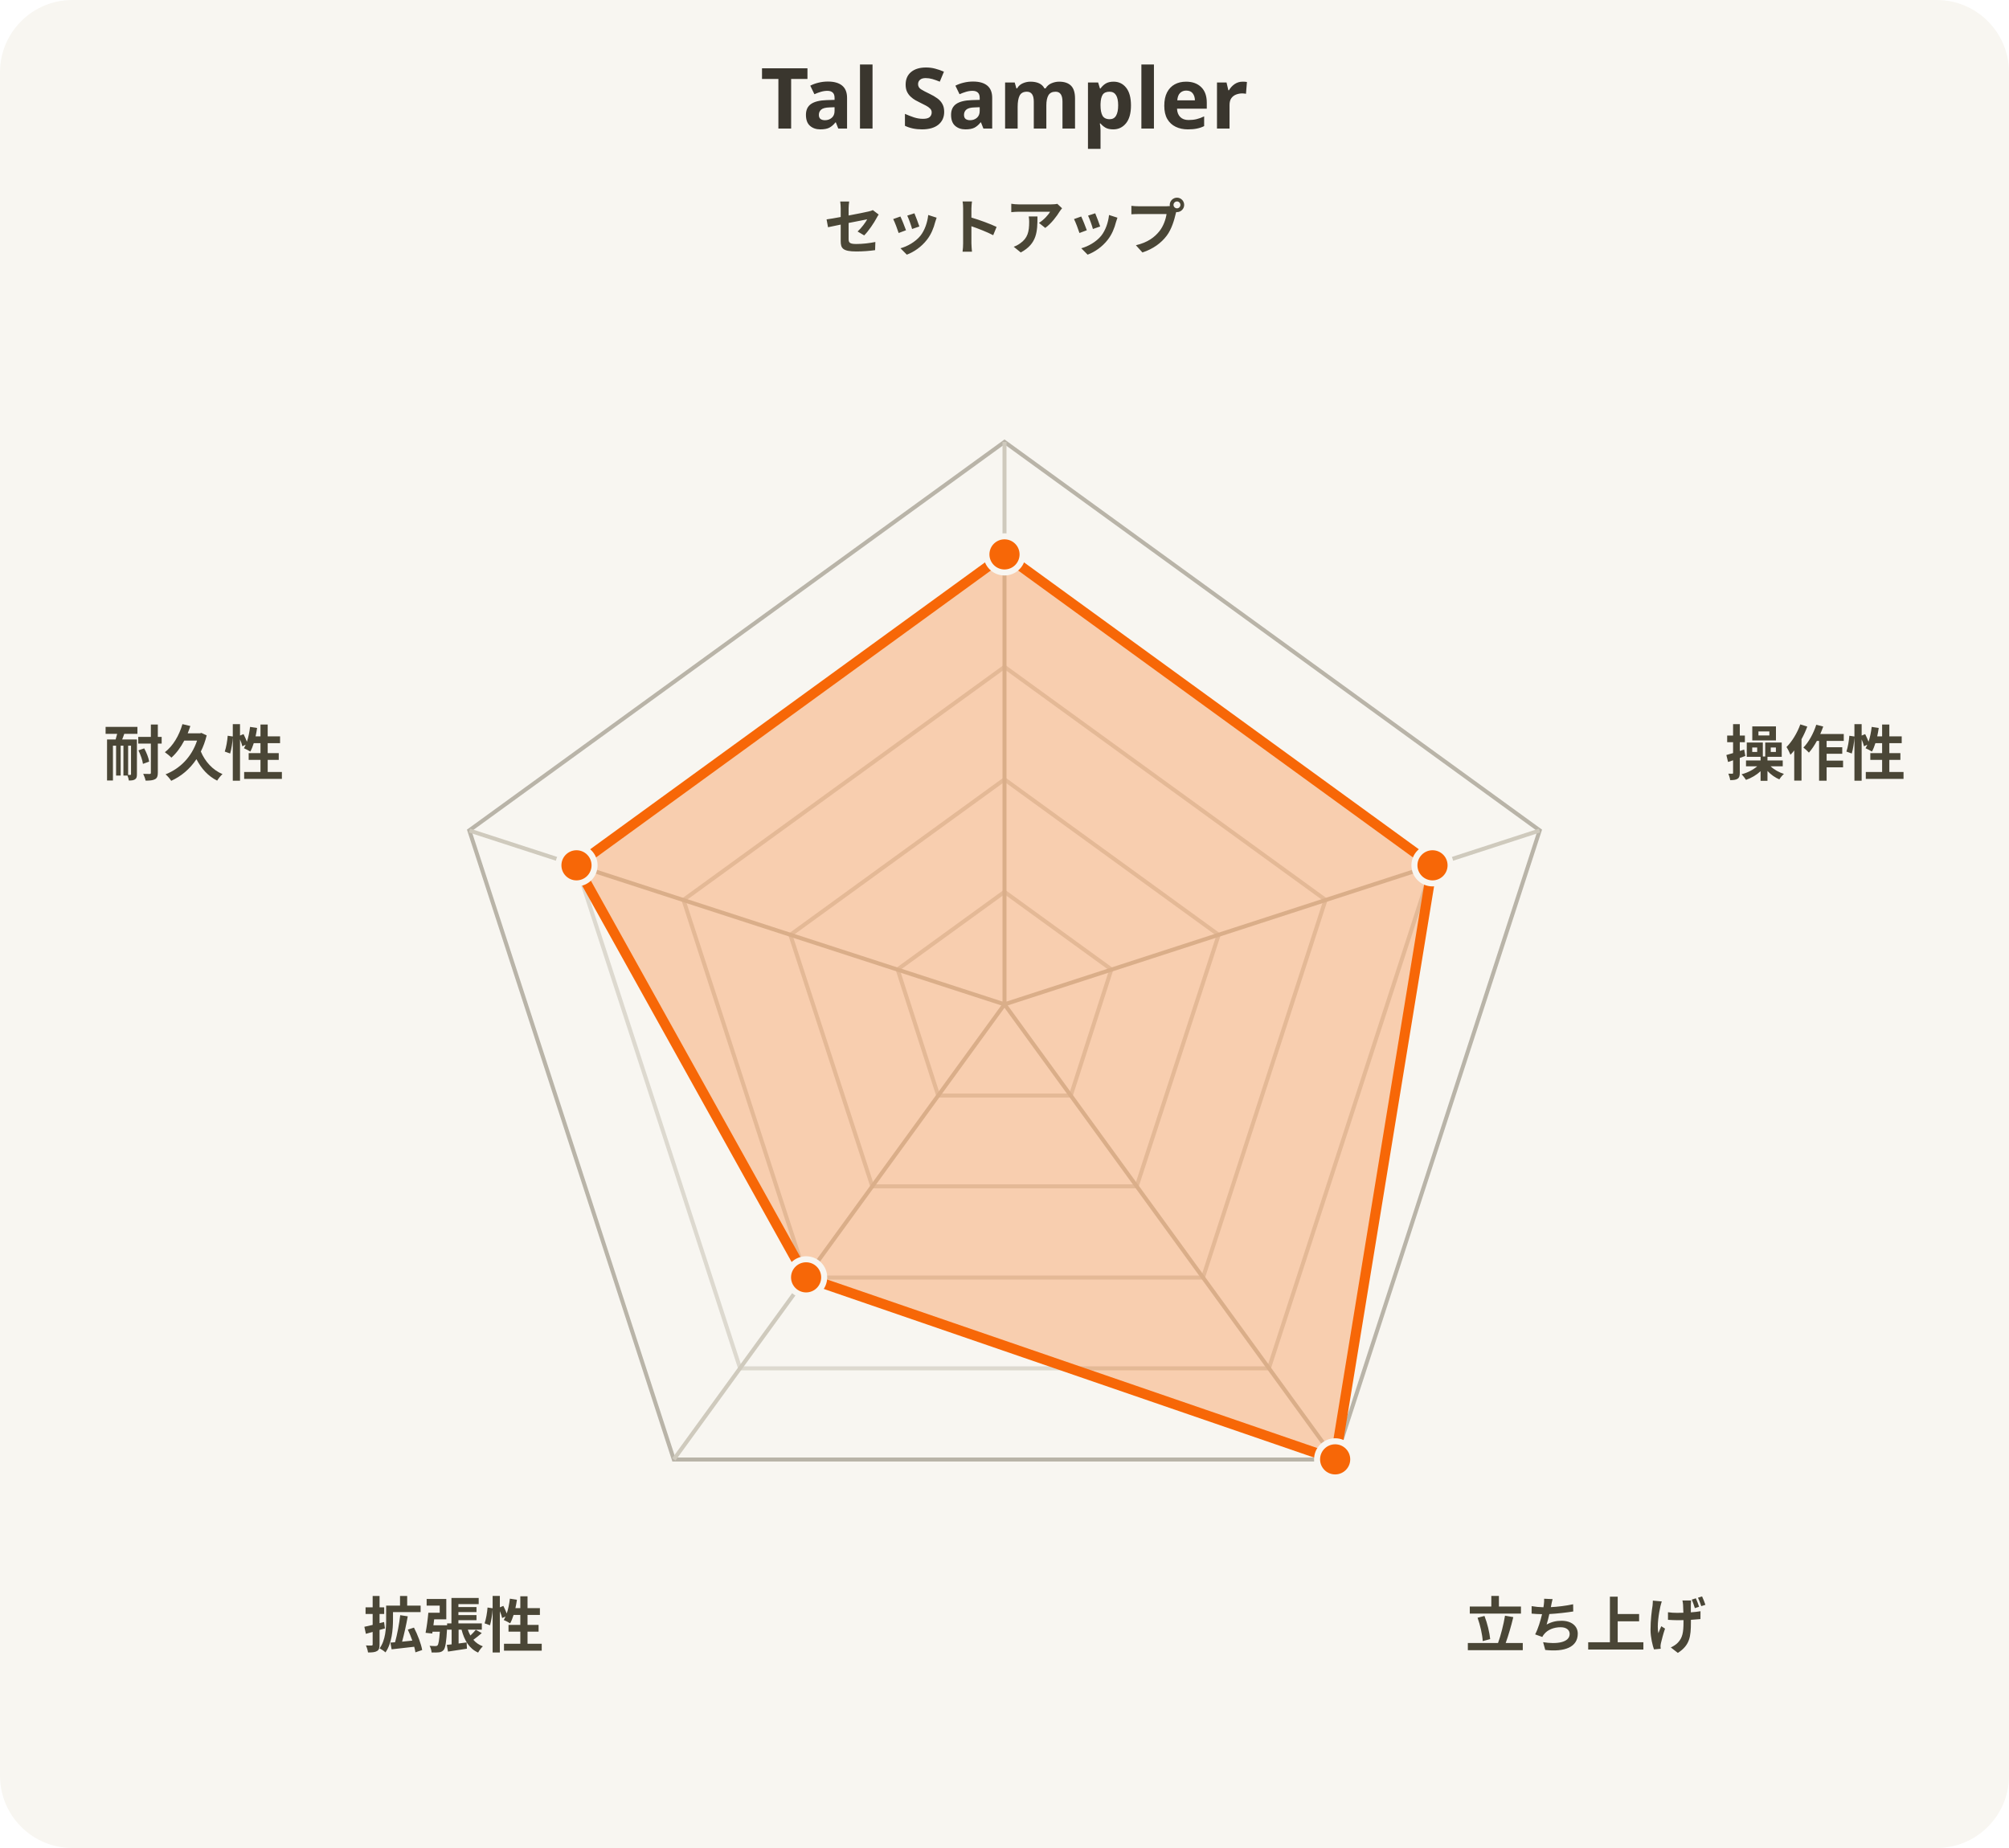
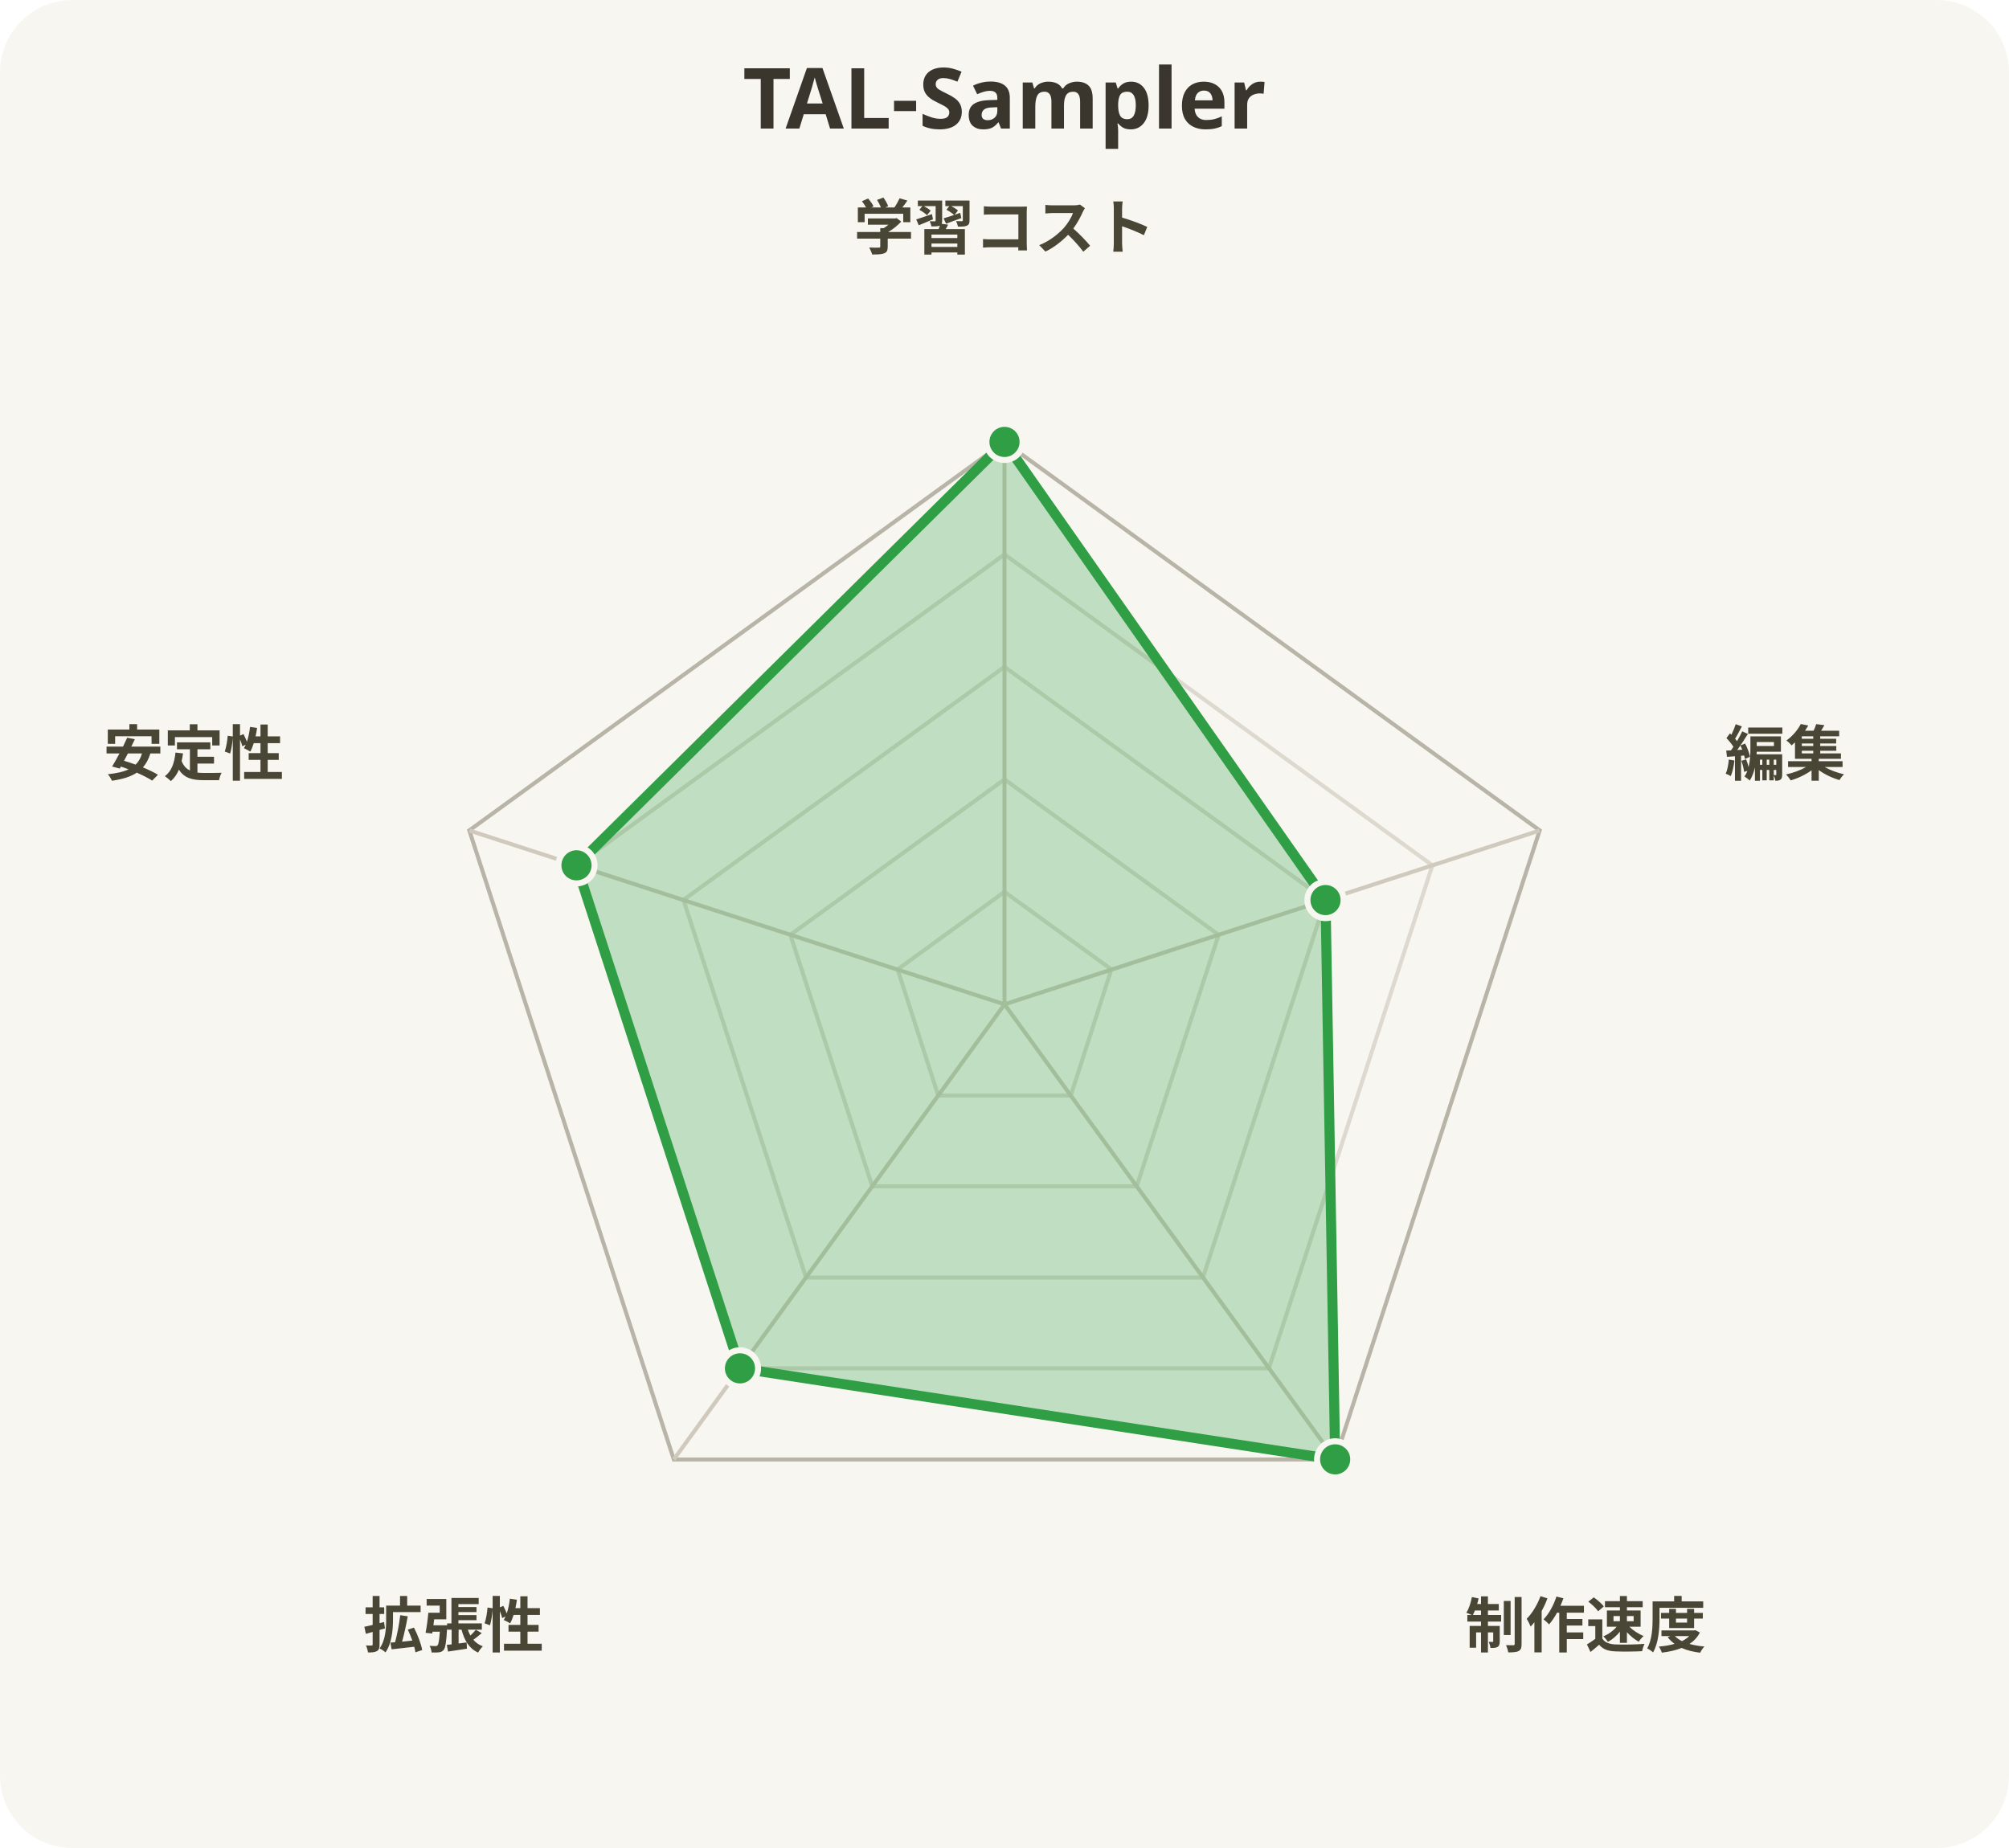
<svg xmlns="http://www.w3.org/2000/svg" viewBox="0 0 500 460" font-family="'Hiragino Sans','Noto Sans JP',sans-serif">
  <rect x="0" y="0" width="500" height="460" rx="18" fill="#F8F6F1" />
-   <text x="250" y="32" text-anchor="middle" font-size="21" font-weight="700" fill="#3A362E">Tal Sampler</text>
+   <text x="250" y="32" text-anchor="middle" font-size="21" font-weight="700" fill="#3A362E">TAL-Sampler</text>
  <polygon points="250.0,222.0 276.6,241.3 266.5,272.7 233.5,272.7 223.4,241.3 " fill="none" stroke="#DDD9CF" stroke-width="1" />
  <polygon points="250.0,194.0 303.3,232.7 282.9,295.3 217.1,295.3 196.7,232.7 " fill="none" stroke="#DDD9CF" stroke-width="1" />
  <polygon points="250.0,166.0 329.9,224.0 299.4,318.0 200.6,318.0 170.1,224.0 " fill="none" stroke="#DDD9CF" stroke-width="1" />
  <polygon points="250.0,138.0 356.5,215.4 315.8,340.6 184.2,340.6 143.5,215.4 " fill="none" stroke="#DDD9CF" stroke-width="1" />
  <polygon points="250.0,110.0 383.2,206.7 332.3,363.3 167.7,363.3 116.8,206.7 " fill="none" stroke="#B9B4A8" stroke-width="1" />
  <line x1="250" y1="250" x2="250" y2="110" stroke="#CFCABD" stroke-width="1" />
  <line x1="250" y1="250" x2="383.154" y2="206.74" stroke="#CFCABD" stroke-width="1" />
  <line x1="250" y1="250" x2="332.292" y2="363.26" stroke="#CFCABD" stroke-width="1" />
  <line x1="250" y1="250" x2="167.708" y2="363.26" stroke="#CFCABD" stroke-width="1" />
  <line x1="250" y1="250" x2="116.846" y2="206.74" stroke="#CFCABD" stroke-width="1" />
-   <text x="250" y="62" text-anchor="middle" font-size="15" font-weight="600" fill="#4A4636">セットアップ</text>
-   <text x="429.296" y="192.998" text-anchor="start" font-size="15" font-weight="600" fill="#4A4636">操作性</text>
-   <text x="364.628" y="410.002" text-anchor="start" font-size="15" font-weight="600" fill="#4A4636">立ち上げ</text>
+   <text x="250" y="62" text-anchor="middle" font-size="15" font-weight="600" fill="#4A4636">学習コスト</text>
+   <text x="429.296" y="192.998" text-anchor="start" font-size="15" font-weight="600" fill="#4A4636">編集</text>
+   <text x="364.628" y="410.002" text-anchor="start" font-size="15" font-weight="600" fill="#4A4636">制作速度</text>
  <text x="135.372" y="410.002" text-anchor="end" font-size="15" font-weight="600" fill="#4A4636">拡張性</text>
-   <text x="70.704" y="192.998" text-anchor="end" font-size="15" font-weight="600" fill="#4A4636">耐久性</text>
-   <polygon points="250.0,138.0 356.5,215.4 332.3,363.3 200.6,318.0 143.5,215.4" fill="#F76707" fill-opacity="0.28" stroke="#F76707" stroke-width="2.5" stroke-linejoin="round" />
-   <circle cx="250" cy="138" r="4.5" fill="#F76707" stroke="#F8F6F1" stroke-width="1.5" />
-   <circle cx="356.523" cy="215.392" r="4.5" fill="#F76707" stroke="#F8F6F1" stroke-width="1.5" />
-   <circle cx="332.292" cy="363.26" r="4.5" fill="#F76707" stroke="#F8F6F1" stroke-width="1.5" />
-   <circle cx="200.625" cy="317.956" r="4.5" fill="#F76707" stroke="#F8F6F1" stroke-width="1.5" />
-   <circle cx="143.477" cy="215.392" r="4.5" fill="#F76707" stroke="#F8F6F1" stroke-width="1.5" />
+   <text x="70.704" y="192.998" text-anchor="end" font-size="15" font-weight="600" fill="#4A4636">安定性</text>
+   <polygon points="250.0,110.0 329.9,224.0 332.3,363.3 184.2,340.6 143.5,215.4 " fill="#2F9E44" fill-opacity="0.28" stroke="#2F9E44" stroke-width="2.5" stroke-linejoin="round" />
+   <circle cx="250" cy="110" r="4.5" fill="#2F9E44" stroke="#F8F6F1" stroke-width="1.5" />
+   <circle cx="329.892" cy="224.044" r="4.5" fill="#2F9E44" stroke="#F8F6F1" stroke-width="1.5" />
+   <circle cx="332.292" cy="363.26" r="4.5" fill="#2F9E44" stroke="#F8F6F1" stroke-width="1.5" />
+   <circle cx="184.166" cy="340.608" r="4.5" fill="#2F9E44" stroke="#F8F6F1" stroke-width="1.5" />
+   <circle cx="143.477" cy="215.392" r="4.5" fill="#2F9E44" stroke="#F8F6F1" stroke-width="1.5" />
</svg>
